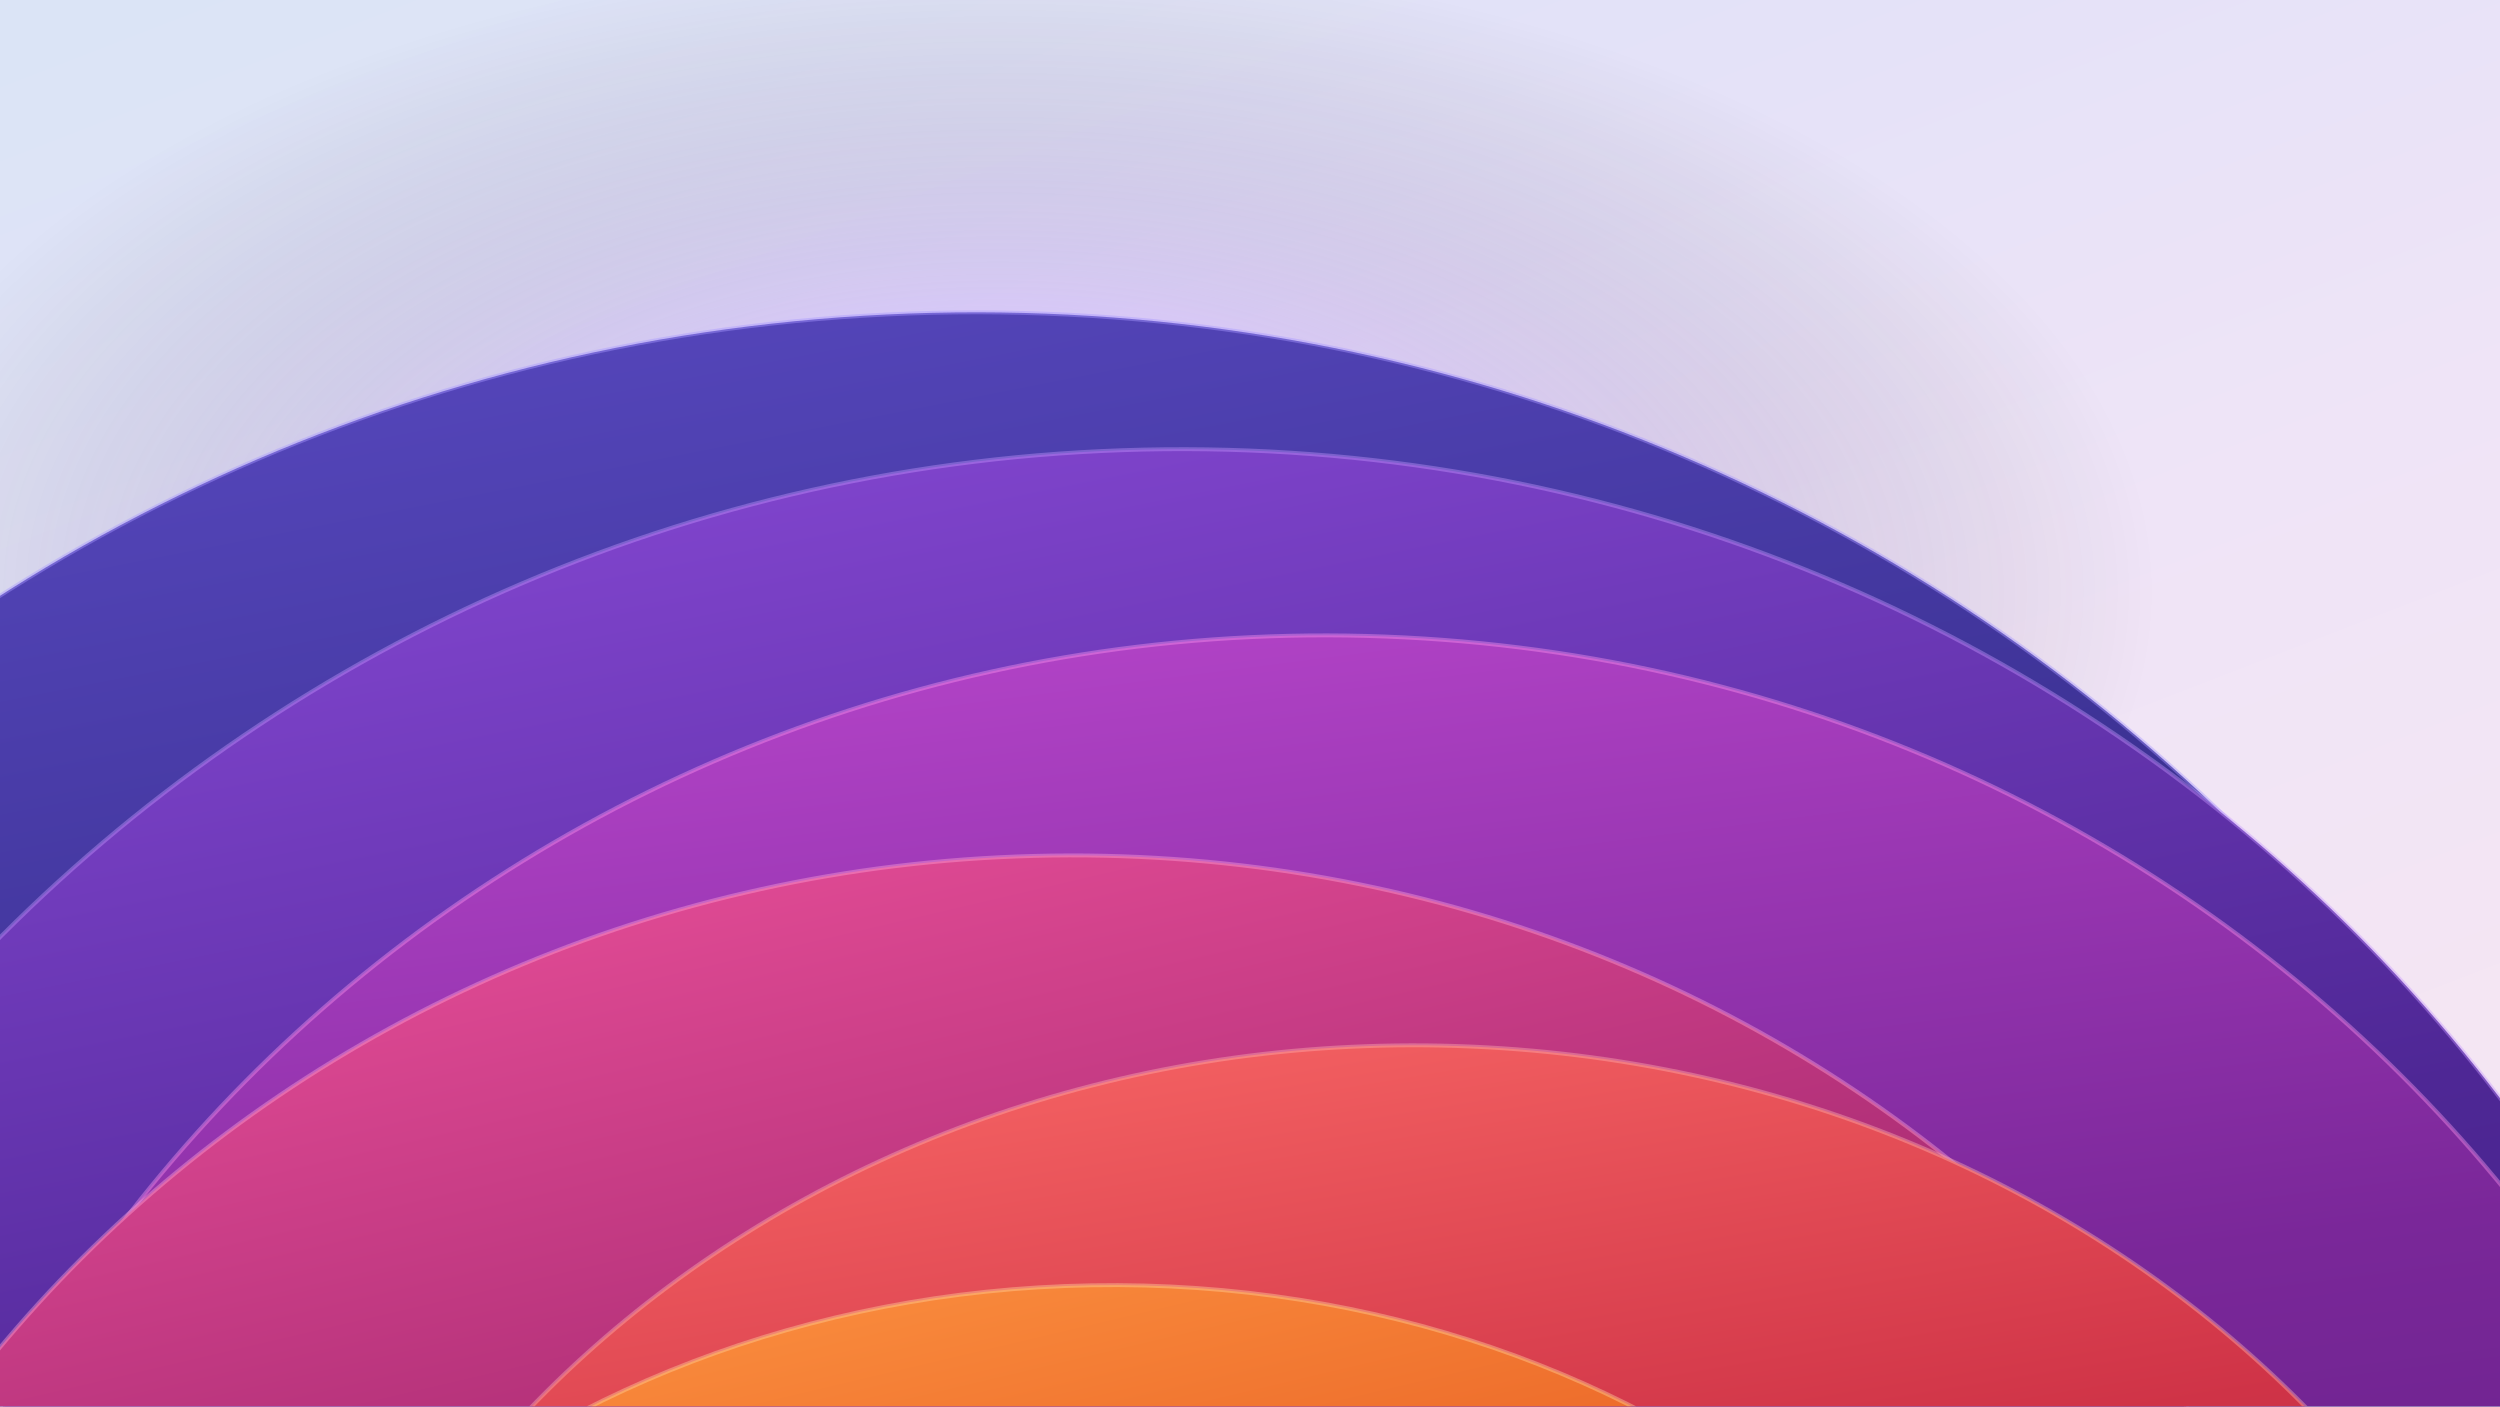
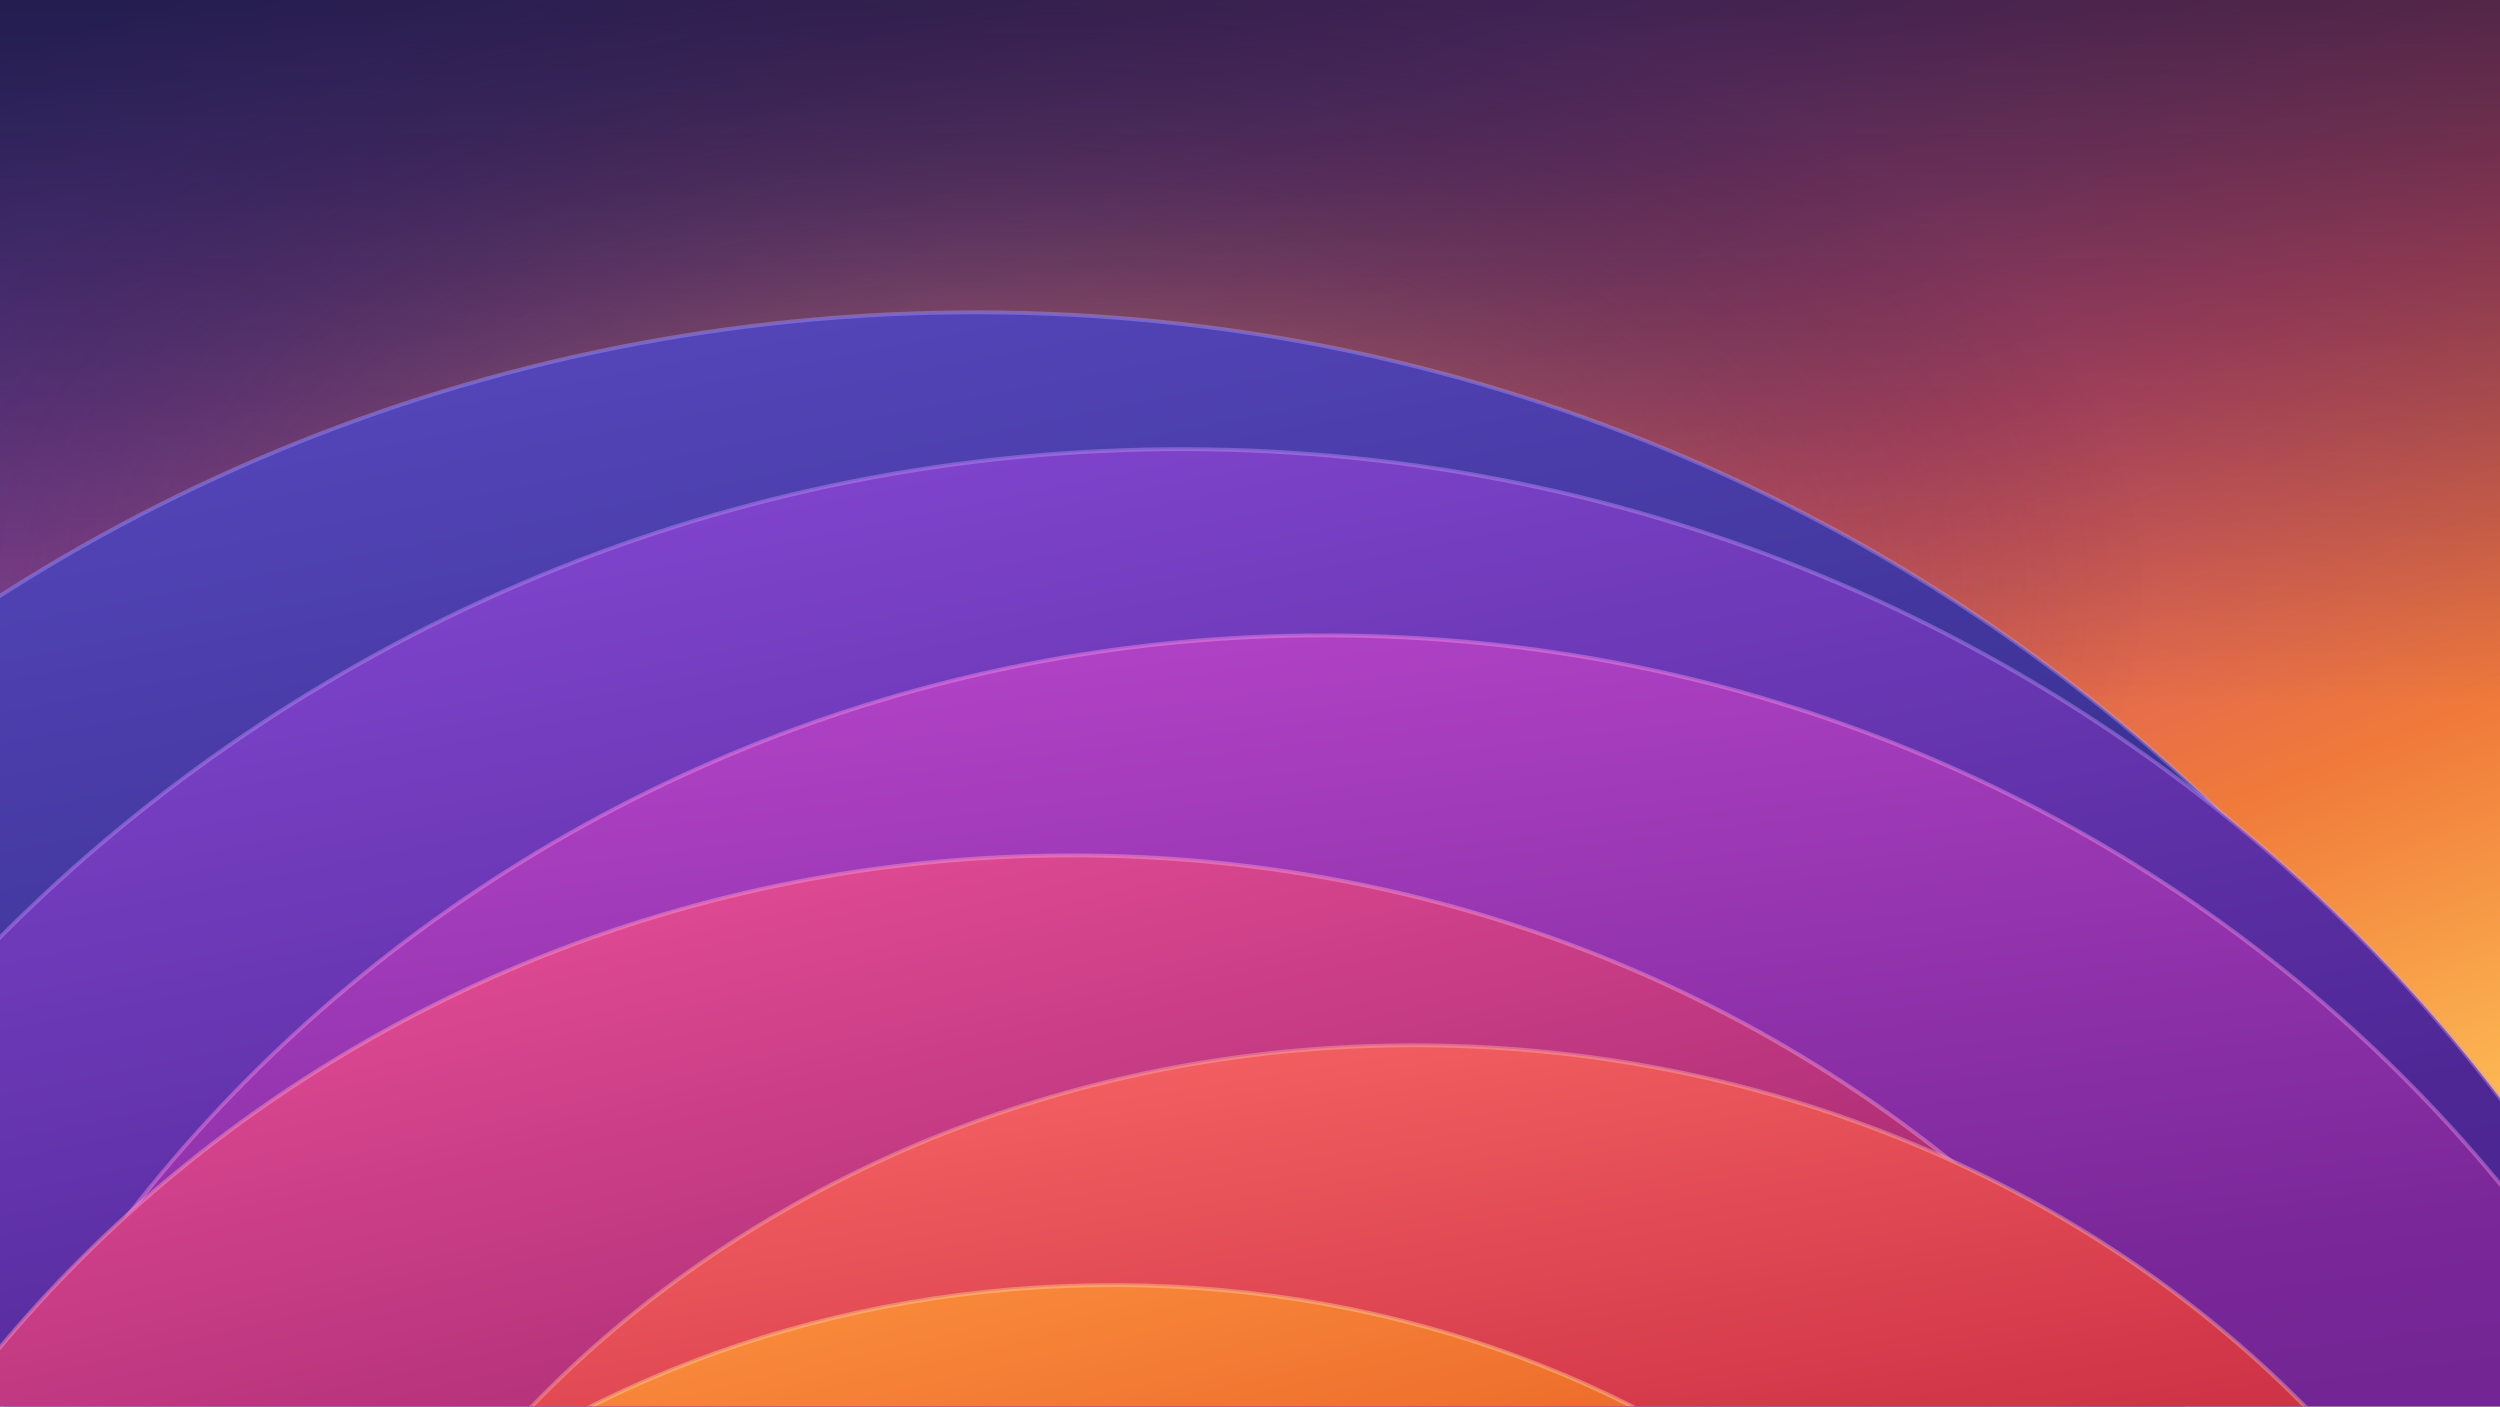
- <svg xmlns="http://www.w3.org/2000/svg" viewBox="0 0 1920 1080" width="1920" height="1080" preserveAspectRatio="xMidYMid slice" role="img" aria-label="Açık tema için Big Sur tarzı manzara">
+ <svg xmlns="http://www.w3.org/2000/svg" viewBox="0 0 1920 1080" width="1920" height="1080" preserveAspectRatio="xMidYMid slice" role="img" aria-label="Gündoğumu manzarası">
  <defs>
    <linearGradient id="sky" x1="0.05" y1="0" x2="0.75" y2="1">
-       <stop offset="0" stop-color="#dbe4f6" />
-       <stop offset="0.32" stop-color="#e4e2f8" />
-       <stop offset="0.62" stop-color="#efe4f7" />
-       <stop offset="1" stop-color="#f5e6f2" />
+       <stop offset="0" stop-color="#4a3690" />
+       <stop offset="0.28" stop-color="#8a4296" />
+       <stop offset="0.55" stop-color="#cf4f6e" />
+       <stop offset="0.78" stop-color="#f07a3a" />
+       <stop offset="1" stop-color="#ffc257" />
    </linearGradient>
    <linearGradient id="d1" x1="0" y1="0" x2="0.15" y2="1">
      <stop offset="0" stop-color="#5b4bc4" />
      <stop offset="0.35" stop-color="#332a86" />
      <stop offset="1" stop-color="#141146" />
    </linearGradient>
    <linearGradient id="d2" x1="0" y1="0" x2="0.15" y2="1">
      <stop offset="0" stop-color="#8a4ad8" />
      <stop offset="0.34" stop-color="#4e2795" />
      <stop offset="1" stop-color="#1d1358" />
    </linearGradient>
    <linearGradient id="d3" x1="0" y1="0" x2="0.18" y2="1">
      <stop offset="0" stop-color="#c04ad2" />
      <stop offset="0.33" stop-color="#7a2799" />
      <stop offset="1" stop-color="#2c1359" />
    </linearGradient>
    <linearGradient id="d4" x1="0" y1="0" x2="0.2" y2="1">
      <stop offset="0" stop-color="#f1549e" />
      <stop offset="0.32" stop-color="#a72a72" />
      <stop offset="1" stop-color="#3c1250" />
    </linearGradient>
    <linearGradient id="d5" x1="0" y1="0" x2="0.22" y2="1">
      <stop offset="0" stop-color="#ff6f6a" />
      <stop offset="0.32" stop-color="#cf3347" />
      <stop offset="1" stop-color="#54133c" />
    </linearGradient>
    <linearGradient id="d6" x1="0" y1="0" x2="0.24" y2="1">
      <stop offset="0" stop-color="#ff9a45" />
      <stop offset="0.34" stop-color="#e75c22" />
      <stop offset="1" stop-color="#6c1c1c" />
    </linearGradient>
    <linearGradient id="d7" x1="0" y1="0" x2="0.26" y2="1">
      <stop offset="0" stop-color="#ffd166" />
      <stop offset="0.36" stop-color="#f59b24" />
      <stop offset="1" stop-color="#8a3512" />
    </linearGradient>
    <linearGradient id="d8" x1="0" y1="0" x2="0.28" y2="1">
      <stop offset="0" stop-color="#fff0b0" />
      <stop offset="0.4" stop-color="#ffc247" />
      <stop offset="1" stop-color="#b8580f" />
    </linearGradient>
    <radialGradient id="patlama" cx="0.4" cy="0.42" r="0.46">
-       <stop offset="0" stop-color="#ffe4ff" stop-opacity="0.62" />
-       <stop offset="0.4" stop-color="#b478ff" stop-opacity="0.24" />
+       <stop offset="0" stop-color="#fff3c4" stop-opacity="0.55" />
+       <stop offset="0.4" stop-color="#ffb45e" stop-opacity="0.26" />
      <stop offset="1" stop-color="#000000" stop-opacity="0" />
    </radialGradient>
    <linearGradient id="ustGolge" x1="0" y1="0" x2="0" y2="0.5">
      <stop offset="0" stop-color="#050a1c" stop-opacity="0.55" />
      <stop offset="1" stop-color="#050a1c" stop-opacity="0" />
    </linearGradient>
  </defs>
  <rect width="1920" height="1080" fill="url(#sky)" />
  <rect width="1920" height="1080" fill="url(#patlama)" />
+   <rect width="1920" height="1080" fill="url(#ustGolge)" />
  <g stroke-linejoin="round">
    <ellipse cx="745" cy="1585" rx="1370" ry="1345" transform="rotate(-3.5 745 1585)" fill="url(#d1)" stroke="rgba(168,150,255,0.42)" stroke-width="3" />
    <ellipse cx="905" cy="1585" rx="1265" ry="1240" transform="rotate(-2 905 1585)" fill="url(#d2)" stroke="rgba(198,150,255,0.40)" stroke-width="3" />
    <ellipse cx="1020" cy="1600" rx="1150" ry="1112" transform="rotate(1.5 1020 1600)" fill="url(#d3)" stroke="rgba(255,150,240,0.40)" stroke-width="3" />
    <ellipse cx="820" cy="1645" rx="1045" ry="988" transform="rotate(-1.5 820 1645)" fill="url(#d4)" stroke="rgba(255,160,215,0.42)" stroke-width="3" />
    <ellipse cx="1095" cy="1615" rx="905" ry="812" transform="rotate(2.5 1095 1615)" fill="url(#d5)" stroke="rgba(255,175,175,0.42)" stroke-width="3" />
    <ellipse cx="850" cy="1665" rx="790" ry="678" transform="rotate(-1 850 1665)" fill="url(#d6)" stroke="rgba(255,205,150,0.44)" stroke-width="3" />
    <ellipse cx="1035" cy="1700" rx="705" ry="596" transform="rotate(1.5 1035 1700)" fill="url(#d7)" stroke="rgba(255,232,180,0.46)" stroke-width="3" />
    <ellipse cx="855" cy="1760" rx="640" ry="540" transform="rotate(-1 855 1760)" fill="url(#d8)" stroke="rgba(255,250,220,0.42)" stroke-width="3" />
  </g>
</svg>
